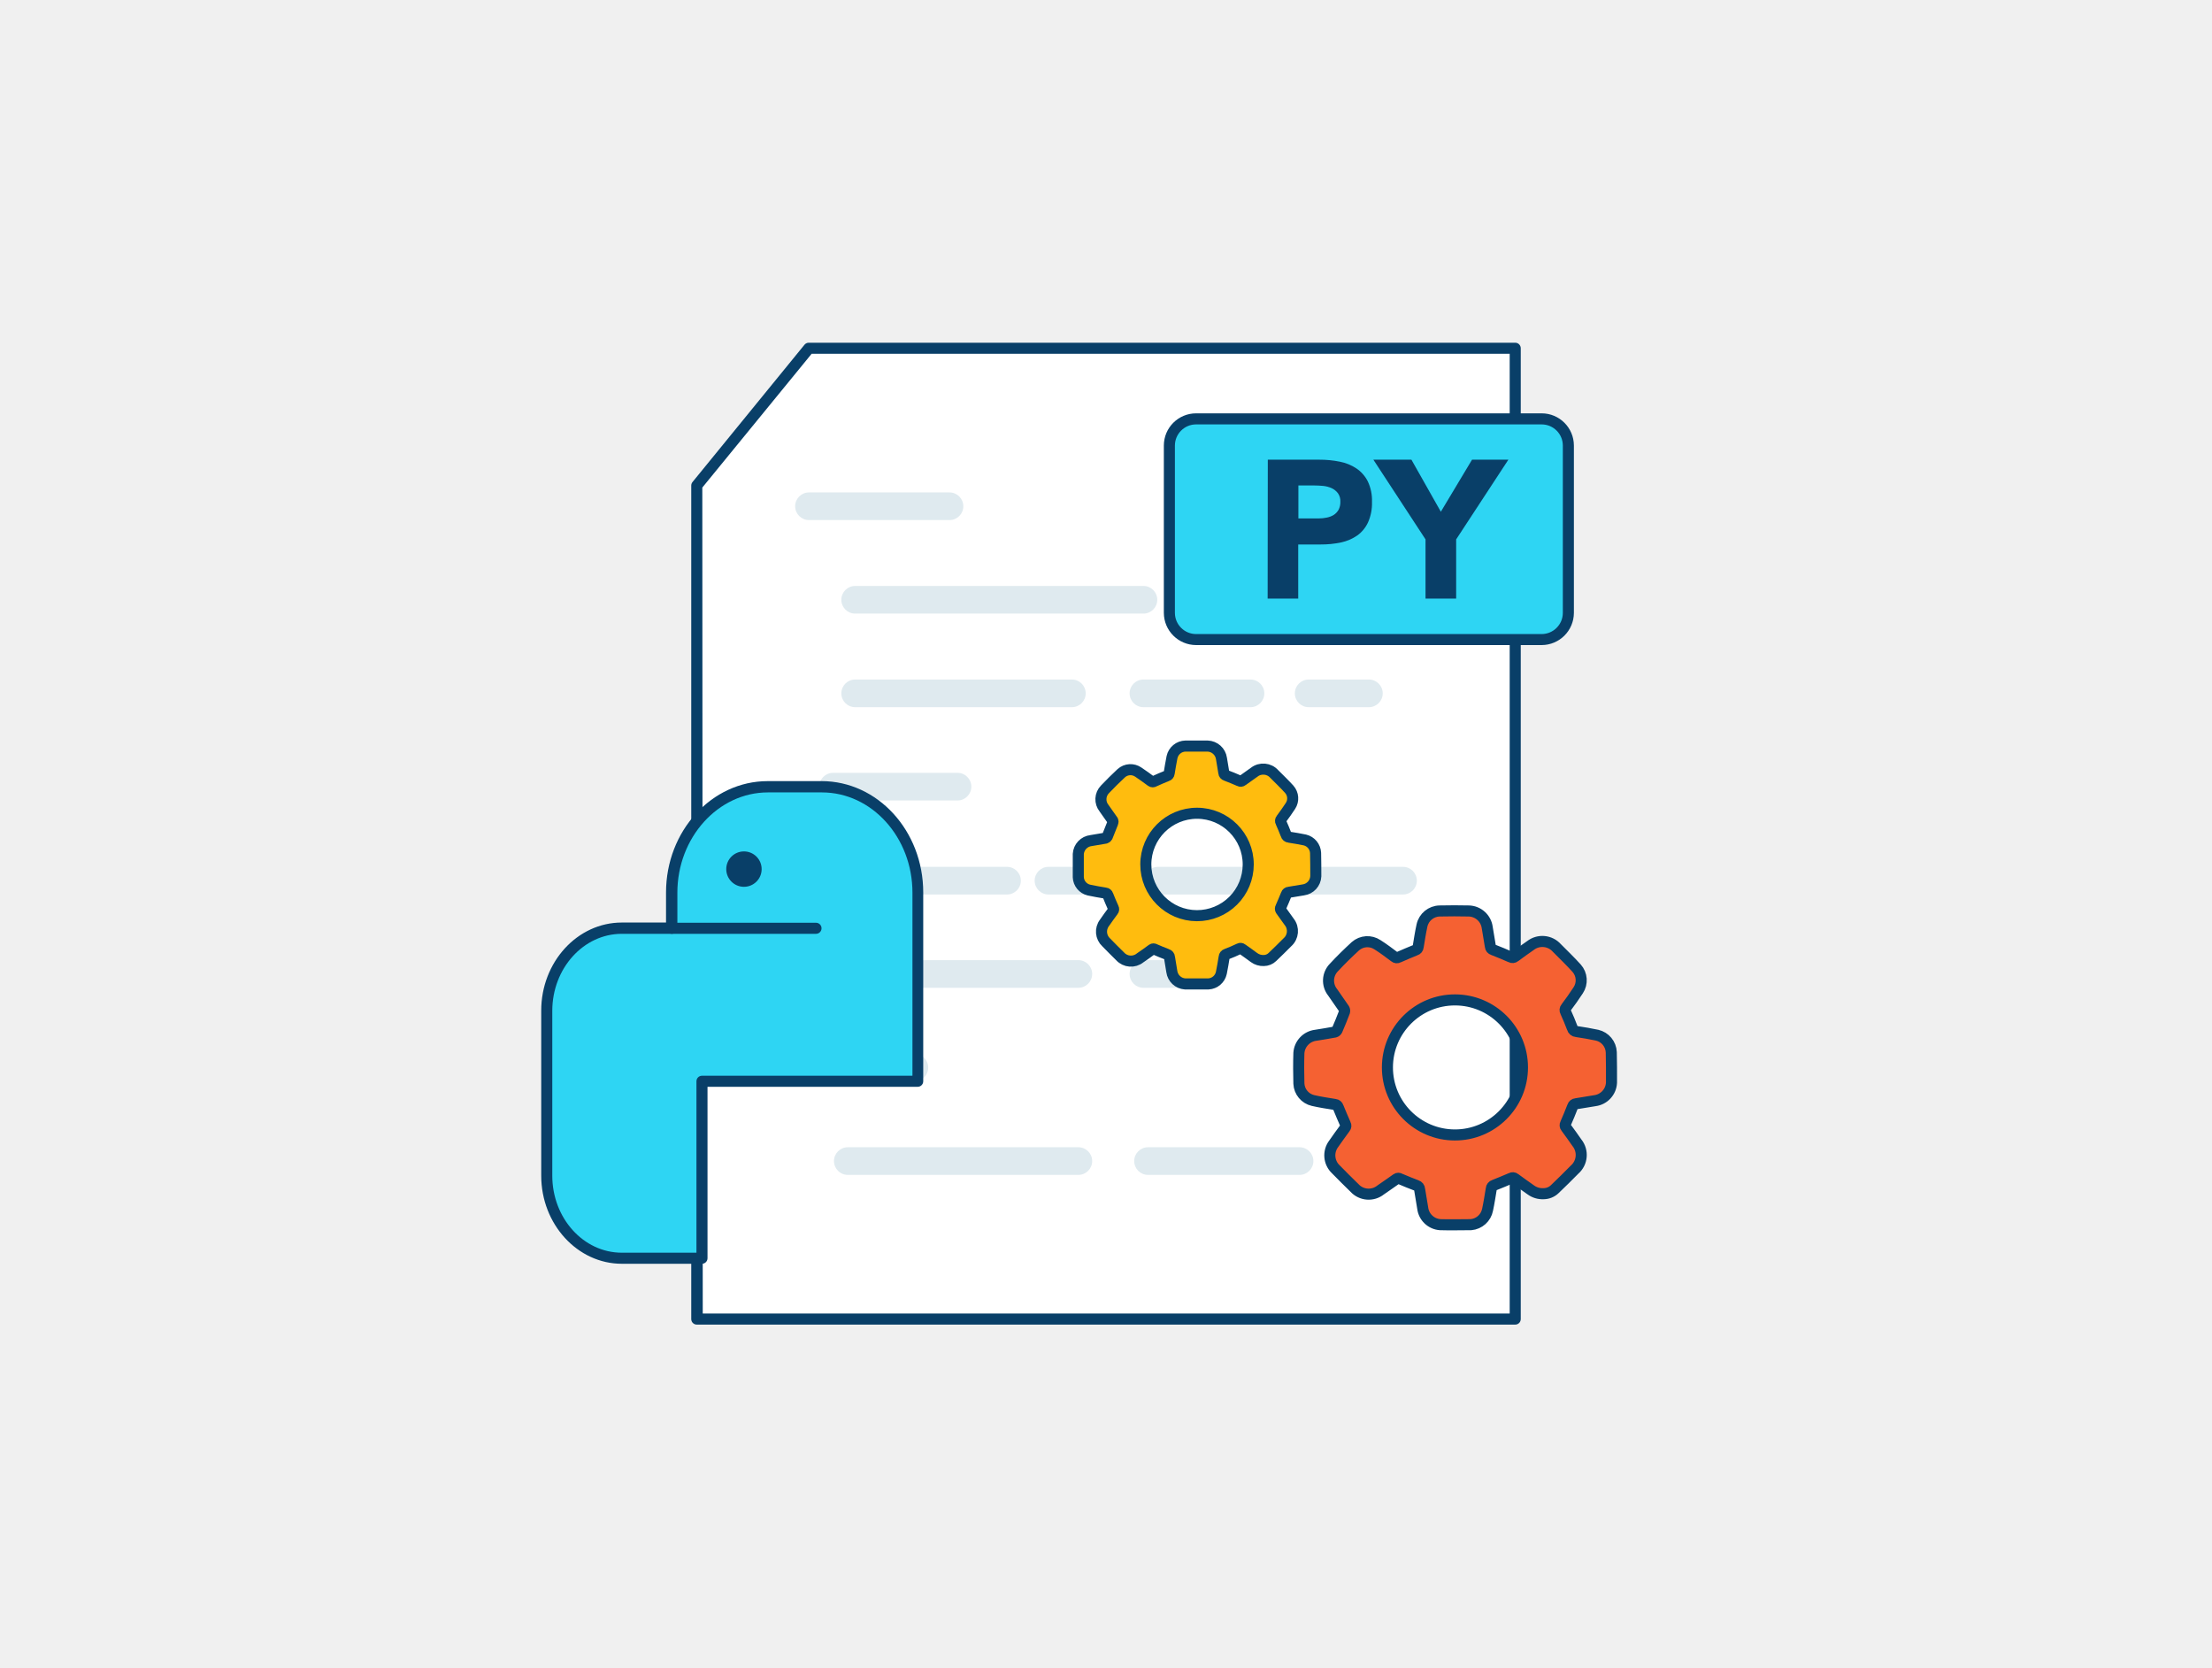
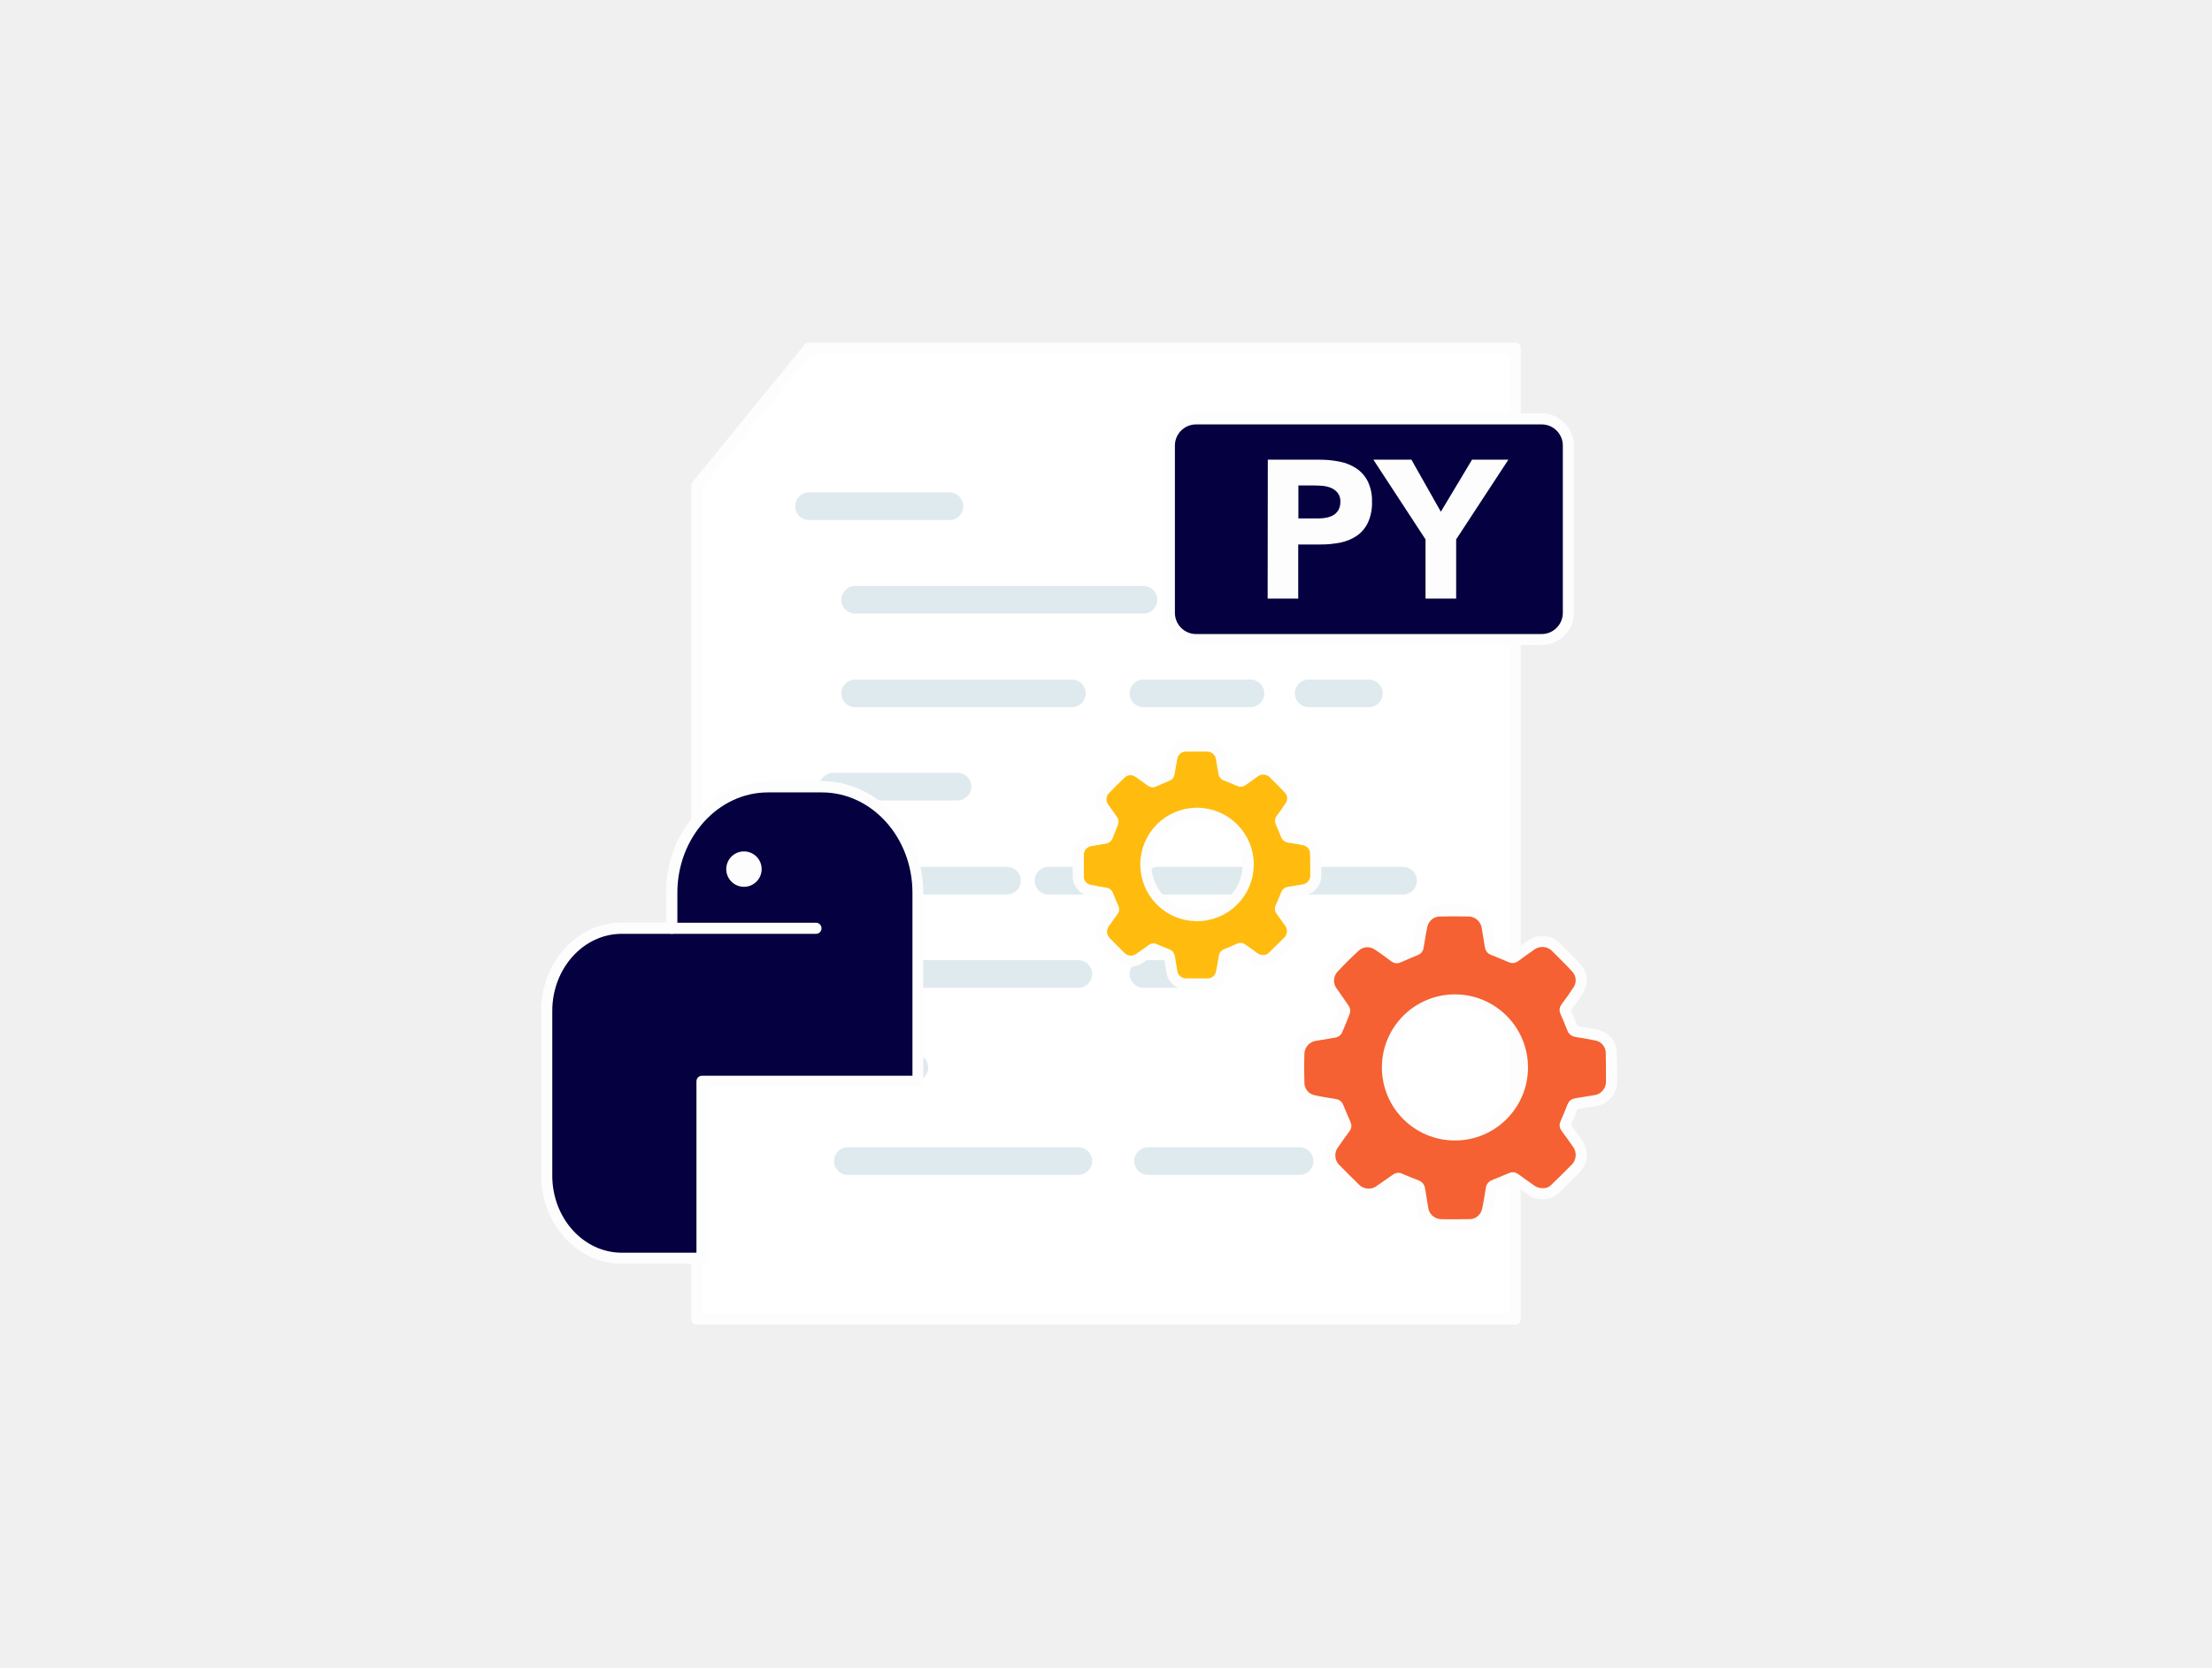
<svg xmlns="http://www.w3.org/2000/svg" viewBox="0 0 400 300" width="406" height="306" class="illustration styles_illustrationTablet__1DWOa">
  <g id="_184_python_outline" data-name="#184_python_outline">
    <polygon points="273.96 237.77 126.03 237.77 126.03 87.06 146.29 62.23 273.96 62.23 273.96 237.77" fill="#fff" />
-     <path d="M274,238.77H126a1,1,0,0,1-1-1V87.07a1,1,0,0,1,.22-.64l20.26-24.84a1,1,0,0,1,.77-.36H274a1,1,0,0,1,1,1V237.77A1,1,0,0,1,274,238.77Zm-146.92-2H273V63.23H146.77L127,87.42Z" fill="#093f68" />
+     <path d="M274,238.77H126a1,1,0,0,1-1-1V87.07a1,1,0,0,1,.22-.64l20.26-24.84a1,1,0,0,1,.77-.36H274a1,1,0,0,1,1,1V237.77A1,1,0,0,1,274,238.77Zm-146.92-2H273V63.23H146.77L127,87.42Z" fill="#fdfdfd" />
    <path d="M171.7,93.3H146.29a2.5,2.5,0,0,1,0-5H171.7a2.5,2.5,0,0,1,0,5Z" fill="#dfeaef" />
    <path d="M206.77,110.21H154.64a2.5,2.5,0,0,1,0-5h52.13a2.5,2.5,0,0,1,0,5Z" fill="#dfeaef" />
    <path d="M193.83,127.13H154.64a2.5,2.5,0,0,1,0-5h39.19a2.5,2.5,0,1,1,0,5Z" fill="#dfeaef" />
    <path d="M173.15,144h-22.5a2.5,2.5,0,0,1,0-5h22.5a2.5,2.5,0,0,1,0,5Z" fill="#dfeaef" />
    <path d="M182.1,161H156.7a2.5,2.5,0,0,1,0-5h25.4a2.5,2.5,0,0,1,0,5Z" fill="#dfeaef" />
    <path d="M195,177.87H155.82a2.5,2.5,0,0,1,0-5H195a2.5,2.5,0,0,1,0,5Z" fill="#dfeaef" />
    <path d="M165.35,194.79H146.29a2.5,2.5,0,0,1,0-5h19.06a2.5,2.5,0,0,1,0,5Z" fill="#dfeaef" />
    <path d="M195,211.7H153.31a2.5,2.5,0,0,1,0-5H195a2.5,2.5,0,1,1,0,5Z" fill="#dfeaef" />
    <path d="M235,211.7h-27.4a2.5,2.5,0,0,1,0-5H235a2.5,2.5,0,1,1,0,5Z" fill="#dfeaef" />
    <path d="M226.13,127.13H206.77a2.5,2.5,0,1,1,0-5h19.36a2.5,2.5,0,0,1,0,5Z" fill="#dfeaef" />
    <path d="M253.71,110.21H216.45a2.5,2.5,0,0,1,0-5h37.26a2.5,2.5,0,0,1,0,5Z" fill="#dfeaef" />
    <path d="M247.54,127.13H236.65a2.5,2.5,0,1,1,0-5h10.89a2.5,2.5,0,0,1,0,5Z" fill="#dfeaef" />
    <path d="M200.48,161H189.6a2.5,2.5,0,0,1,0-5h10.88a2.5,2.5,0,0,1,0,5Z" fill="#dfeaef" />
    <path d="M253.71,161H209.43a2.5,2.5,0,0,1,0-5h44.28a2.5,2.5,0,0,1,0,5Z" fill="#dfeaef" />
    <path d="M216.45,177.87h-9.68a2.5,2.5,0,1,1,0-5h9.68a2.5,2.5,0,0,1,0,5Z" fill="#dfeaef" />
    <path d="M253.71,211.7h-6.17a2.5,2.5,0,0,1,0-5h6.17a2.5,2.5,0,0,1,0,5Z" fill="#dfeaef" />
-     <rect x="211.46" y="74.99" width="72.14" height="39.91" rx="4.83" fill="#2ed5f3" />
-     <path d="M278.78,115.9H216.29a5.84,5.84,0,0,1-5.83-5.83V79.81A5.83,5.83,0,0,1,216.29,74h62.49a5.83,5.83,0,0,1,5.83,5.82v30.26A5.84,5.84,0,0,1,278.78,115.9ZM216.29,76a3.83,3.83,0,0,0-3.83,3.82v30.26a3.84,3.84,0,0,0,3.83,3.83h62.49a3.84,3.84,0,0,0,3.83-3.83V79.81A3.83,3.83,0,0,0,278.78,76Z" fill="#093f68" />
-     <path d="M229.26,82.38h9.33a18.19,18.19,0,0,1,3.69.36,8.22,8.22,0,0,1,3,1.22,6.16,6.16,0,0,1,2.06,2.34,8,8,0,0,1,.76,3.71,8.43,8.43,0,0,1-.71,3.69,6,6,0,0,1-1.95,2.38,8,8,0,0,1-2.94,1.26,17.22,17.22,0,0,1-3.69.37h-4.05v9.79h-5.53ZM234.79,93h3.69a6.76,6.76,0,0,0,1.44-.15,3.85,3.85,0,0,0,1.24-.47,2.65,2.65,0,0,0,.89-.93,3,3,0,0,0,.33-1.47,2.45,2.45,0,0,0-.44-1.54,3.06,3.06,0,0,0-1.13-.91,5.05,5.05,0,0,0-1.55-.41c-.57-.05-1.11-.08-1.63-.08h-2.84Z" fill="#093f68" />
-     <path d="M257.78,96.79l-9.43-14.41h6.88l5.32,9.41,5.64-9.41h6.57l-9.44,14.41V107.5h-5.54Z" fill="#093f68" />
-     <path d="M126.94,226.77v-32H166V160.67c0-10.56-7.78-19.13-17.38-19.13h-9.75c-9.6,0-17.38,8.57-17.38,19.13v6.44h-9c-7.5,0-13.57,6.69-13.57,14.93v29.8c0,8.25,6.07,14.93,13.57,14.93Z" fill="#2ed5f3" />
-     <path d="M126.94,227.77h-14.5c-8,0-14.57-7.14-14.57-15.93V182c0-8.78,6.53-15.93,14.57-15.93h8v-5.44c0-11.1,8.25-20.13,18.38-20.13h9.75c10.14,0,18.38,9,18.38,20.13v34.14a1,1,0,0,1-1,1H127.94v31A1,1,0,0,1,126.94,227.77Zm-14.5-59.66c-6.93,0-12.57,6.25-12.57,13.93v29.8c0,7.68,5.64,13.93,12.57,13.93h13.5v-31a1,1,0,0,1,1-1H165V160.67c0-10-7.35-18.13-16.38-18.13h-9.75c-9,0-16.38,8.14-16.38,18.13v6.44a1,1,0,0,1-1,1Z" fill="#093f68" />
-     <circle cx="134.53" cy="156.41" r="3.2" fill="#093f68" />
+     <rect x="211.46" y="74.99" width="72.14" height="39.91" rx="4.83" fill="#050140" />
+     <path d="M278.78,115.9H216.29a5.84,5.84,0,0,1-5.83-5.83V79.81A5.83,5.83,0,0,1,216.29,74h62.49a5.83,5.83,0,0,1,5.83,5.82v30.26A5.84,5.84,0,0,1,278.78,115.9ZM216.29,76a3.83,3.83,0,0,0-3.83,3.82v30.26a3.84,3.84,0,0,0,3.83,3.83h62.49a3.84,3.84,0,0,0,3.83-3.83V79.81A3.83,3.83,0,0,0,278.78,76Z" fill="#fdfdfd" />
+     <path d="M229.26,82.38h9.33a18.19,18.19,0,0,1,3.69.36,8.22,8.22,0,0,1,3,1.22,6.16,6.16,0,0,1,2.06,2.34,8,8,0,0,1,.76,3.71,8.43,8.43,0,0,1-.71,3.69,6,6,0,0,1-1.95,2.38,8,8,0,0,1-2.94,1.26,17.22,17.22,0,0,1-3.69.37h-4.05v9.79h-5.53ZM234.79,93h3.69a6.76,6.76,0,0,0,1.44-.15,3.85,3.85,0,0,0,1.24-.47,2.65,2.65,0,0,0,.89-.93,3,3,0,0,0,.33-1.47,2.45,2.45,0,0,0-.44-1.54,3.06,3.06,0,0,0-1.13-.91,5.05,5.05,0,0,0-1.55-.41c-.57-.05-1.11-.08-1.63-.08h-2.84Z" fill="#fdfdfd" />
+     <path d="M257.78,96.79l-9.43-14.41h6.88l5.32,9.41,5.64-9.41h6.57l-9.44,14.41V107.5h-5.54Z" fill="#fdfdfd" />
+     <path d="M126.94,226.77v-32H166V160.67c0-10.56-7.78-19.13-17.38-19.13h-9.75c-9.6,0-17.38,8.57-17.38,19.13v6.44h-9c-7.5,0-13.57,6.69-13.57,14.93v29.8c0,8.25,6.07,14.93,13.57,14.93Z" fill="#050140" />
+     <path d="M126.94,227.77h-14.5c-8,0-14.57-7.14-14.57-15.93V182c0-8.78,6.53-15.93,14.57-15.93h8v-5.44c0-11.1,8.25-20.13,18.38-20.13h9.75c10.14,0,18.38,9,18.38,20.13v34.14a1,1,0,0,1-1,1H127.94v31A1,1,0,0,1,126.94,227.77Zm-14.5-59.66c-6.93,0-12.57,6.25-12.57,13.93v29.8c0,7.68,5.64,13.93,12.57,13.93h13.5v-31a1,1,0,0,1,1-1H165V160.67c0-10-7.35-18.13-16.38-18.13h-9.75c-9,0-16.38,8.14-16.38,18.13v6.44a1,1,0,0,1-1,1Z" fill="#fdfdfd" />
+     <circle cx="134.53" cy="156.41" r="3.2" fill="#fdfdfd" />
    <g id="ahcQ9Z">
-       <path d="M291.37,189.53a3.31,3.31,0,0,0-2.56-3.09c-1.24-.27-2.49-.47-3.74-.66a.82.82,0,0,1-.74-.62c-.38-1-.79-2-1.23-2.95a.63.63,0,0,1,.07-.74c.75-1,1.52-2.07,2.22-3.15a3.28,3.28,0,0,0-.29-4c-1.14-1.26-2.37-2.44-3.57-3.65a3.51,3.51,0,0,0-4.79-.43c-.94.65-1.87,1.31-2.79,2a.65.65,0,0,1-.75.08c-1.06-.47-2.13-.91-3.21-1.33a.65.65,0,0,1-.48-.58c-.18-1.14-.37-2.28-.57-3.43a3.45,3.45,0,0,0-3.31-3q-2.64-.06-5.28,0a3.34,3.34,0,0,0-3.21,2.62c-.28,1.28-.48,2.58-.69,3.87a.65.65,0,0,1-.48.58c-1,.41-2.06.85-3.07,1.3a.59.59,0,0,1-.71-.06c-1-.75-2-1.51-3.09-2.2a3.29,3.29,0,0,0-4,.26c-1.34,1.23-2.65,2.51-3.88,3.84a3.39,3.39,0,0,0-.23,4.51c.69,1,1.4,2,2.08,3a.66.66,0,0,1,.06.53c-.42,1.11-.87,2.21-1.34,3.3a.63.63,0,0,1-.41.34c-1.14.21-2.28.4-3.43.58a3.47,3.47,0,0,0-3.07,3.22c-.06,1.84-.05,3.68,0,5.52a3.3,3.3,0,0,0,2.55,3.06c1.3.3,2.64.5,4,.72a.63.63,0,0,1,.55.46c.41,1,.86,2.08,1.32,3.11a.57.57,0,0,1-.06.66c-.7.95-1.39,1.9-2.06,2.87a3.47,3.47,0,0,0,.4,4.64q1.65,1.69,3.35,3.34a3.47,3.47,0,0,0,4.75.36c1-.67,1.92-1.35,2.87-2a.53.53,0,0,1,.62,0c1,.42,2,.84,3,1.21a.75.75,0,0,1,.54.69c.18,1.13.36,2.26.56,3.39a3.42,3.42,0,0,0,3.16,3c1.86.06,3.71,0,5.57,0A3.35,3.35,0,0,0,269,218c.27-1.25.46-2.52.67-3.78a.72.72,0,0,1,.52-.66c1-.4,2.06-.83,3.08-1.27a.59.59,0,0,1,.67.06c.94.7,1.91,1.37,2.86,2.05a3.59,3.59,0,0,0,2.31.7,2.94,2.94,0,0,0,2.05-.83c1.22-1.15,2.39-2.34,3.57-3.52a3.52,3.52,0,0,0,.43-4.86c-.65-.93-1.31-1.87-2-2.79a.59.59,0,0,1-.06-.67q.68-1.54,1.29-3.12a.67.67,0,0,1,.59-.47l3.43-.56a3.45,3.45,0,0,0,3-3.28C291.42,193.15,291.41,191.34,291.37,189.53Zm-28.29,14.95a12.21,12.21,0,1,1,12.23-12.19A12.21,12.21,0,0,1,263.08,204.48Z" fill="#f56132" stroke="#093f68" stroke-linecap="round" stroke-linejoin="round" stroke-width="2" />
+       <path d="M291.37,189.53a3.31,3.31,0,0,0-2.56-3.09c-1.24-.27-2.49-.47-3.74-.66a.82.82,0,0,1-.74-.62c-.38-1-.79-2-1.23-2.95a.63.63,0,0,1,.07-.74c.75-1,1.52-2.07,2.22-3.15a3.28,3.28,0,0,0-.29-4c-1.14-1.26-2.37-2.44-3.57-3.65a3.51,3.51,0,0,0-4.79-.43c-.94.65-1.87,1.31-2.79,2a.65.65,0,0,1-.75.08c-1.06-.47-2.13-.91-3.21-1.33a.65.65,0,0,1-.48-.58c-.18-1.14-.37-2.28-.57-3.43a3.45,3.45,0,0,0-3.31-3q-2.64-.06-5.28,0a3.34,3.34,0,0,0-3.21,2.62c-.28,1.28-.48,2.58-.69,3.87a.65.65,0,0,1-.48.58c-1,.41-2.06.85-3.07,1.3a.59.59,0,0,1-.71-.06c-1-.75-2-1.51-3.09-2.2a3.29,3.29,0,0,0-4,.26c-1.34,1.23-2.65,2.51-3.88,3.84a3.39,3.39,0,0,0-.23,4.51c.69,1,1.4,2,2.08,3a.66.66,0,0,1,.06.53c-.42,1.11-.87,2.21-1.34,3.3a.63.63,0,0,1-.41.34c-1.14.21-2.28.4-3.43.58a3.47,3.47,0,0,0-3.07,3.22c-.06,1.84-.05,3.68,0,5.52a3.3,3.3,0,0,0,2.55,3.06c1.3.3,2.64.5,4,.72a.63.63,0,0,1,.55.46c.41,1,.86,2.08,1.32,3.11a.57.57,0,0,1-.06.66c-.7.95-1.39,1.9-2.06,2.87a3.47,3.47,0,0,0,.4,4.64q1.65,1.69,3.35,3.34a3.47,3.47,0,0,0,4.75.36c1-.67,1.92-1.35,2.87-2a.53.53,0,0,1,.62,0c1,.42,2,.84,3,1.21a.75.75,0,0,1,.54.69c.18,1.13.36,2.26.56,3.39a3.42,3.42,0,0,0,3.16,3c1.86.06,3.71,0,5.57,0A3.35,3.35,0,0,0,269,218c.27-1.25.46-2.52.67-3.78a.72.72,0,0,1,.52-.66c1-.4,2.06-.83,3.08-1.27a.59.59,0,0,1,.67.06c.94.7,1.91,1.37,2.86,2.05a3.59,3.59,0,0,0,2.31.7,2.94,2.94,0,0,0,2.05-.83c1.22-1.15,2.39-2.34,3.57-3.52a3.52,3.52,0,0,0,.43-4.86c-.65-.93-1.31-1.87-2-2.79a.59.59,0,0,1-.06-.67q.68-1.54,1.29-3.12a.67.67,0,0,1,.59-.47l3.43-.56a3.45,3.45,0,0,0,3-3.28C291.42,193.15,291.41,191.34,291.37,189.53Zm-28.29,14.95a12.21,12.21,0,1,1,12.23-12.19A12.21,12.21,0,0,1,263.08,204.48Z" fill="#f56132" stroke="#fdfdfd" stroke-linecap="round" stroke-linejoin="round" stroke-width="2" />
    </g>
    <g id="ahcQ9Z-2" data-name="ahcQ9Z">
-       <path d="M237.9,153.49a2.53,2.53,0,0,0-1.94-2.35c-.94-.2-1.89-.35-2.84-.5a.61.61,0,0,1-.56-.47c-.29-.75-.6-1.5-.93-2.23a.48.48,0,0,1,.05-.57c.57-.79,1.16-1.57,1.68-2.39a2.48,2.48,0,0,0-.22-3c-.86-.95-1.8-1.85-2.71-2.76a2.66,2.66,0,0,0-3.63-.33c-.71.49-1.42,1-2.12,1.51a.48.48,0,0,1-.56.06c-.81-.36-1.62-.69-2.44-1a.51.51,0,0,1-.37-.45c-.13-.86-.27-1.73-.43-2.6a2.62,2.62,0,0,0-2.51-2.25c-1.33,0-2.67,0-4,0a2.55,2.55,0,0,0-2.43,2c-.21,1-.36,2-.52,2.94a.51.51,0,0,1-.37.44c-.78.31-1.56.64-2.33,1a.45.45,0,0,1-.53,0c-.78-.57-1.55-1.14-2.35-1.67a2.49,2.49,0,0,0-3.07.19c-1,.94-2,1.91-2.95,2.92a2.57,2.57,0,0,0-.17,3.42c.52.75,1.06,1.49,1.58,2.24a.47.47,0,0,1,0,.4c-.32.84-.66,1.68-1,2.51a.55.55,0,0,1-.32.26c-.86.16-1.73.3-2.6.44a2.61,2.61,0,0,0-2.32,2.44c0,1.39,0,2.79,0,4.18a2.5,2.5,0,0,0,1.92,2.33c1,.22,2,.38,3,.55a.47.47,0,0,1,.42.34c.31.8.65,1.58,1,2.36a.44.44,0,0,1-.05.51c-.53.71-1.05,1.43-1.56,2.17a2.63,2.63,0,0,0,.31,3.52c.83.86,1.68,1.7,2.53,2.54a2.64,2.64,0,0,0,3.61.27c.73-.51,1.46-1,2.18-1.55a.41.41,0,0,1,.47,0c.74.32,1.49.64,2.24.92a.57.57,0,0,1,.42.53c.13.85.27,1.71.42,2.56a2.6,2.6,0,0,0,2.4,2.25c1.4,0,2.81,0,4.22,0a2.53,2.53,0,0,0,2.34-2c.2-.95.35-1.91.51-2.87a.56.56,0,0,1,.39-.5c.79-.3,1.57-.63,2.34-1a.45.45,0,0,1,.51.05c.72.53,1.45,1,2.17,1.56a2.78,2.78,0,0,0,1.75.53,2.25,2.25,0,0,0,1.56-.64c.92-.86,1.81-1.77,2.71-2.66a2.68,2.68,0,0,0,.33-3.69c-.5-.71-1-1.42-1.52-2.12a.47.47,0,0,1,0-.51c.35-.78.68-1.57,1-2.36a.5.5,0,0,1,.46-.36c.86-.13,1.73-.28,2.6-.43a2.61,2.61,0,0,0,2.27-2.48C237.94,156.23,237.93,154.86,237.9,153.49Zm-21.46,11.34a9.26,9.26,0,1,1,9.28-9.25A9.26,9.26,0,0,1,216.44,164.83Z" fill="#ffbc0e" stroke="#093f68" stroke-linecap="round" stroke-linejoin="round" stroke-width="2" />
+       <path d="M237.9,153.49a2.53,2.53,0,0,0-1.94-2.35c-.94-.2-1.89-.35-2.84-.5a.61.61,0,0,1-.56-.47c-.29-.75-.6-1.5-.93-2.23a.48.48,0,0,1,.05-.57c.57-.79,1.16-1.57,1.68-2.39a2.48,2.48,0,0,0-.22-3c-.86-.95-1.8-1.85-2.71-2.76a2.66,2.66,0,0,0-3.63-.33c-.71.49-1.42,1-2.12,1.51a.48.48,0,0,1-.56.06c-.81-.36-1.62-.69-2.44-1a.51.51,0,0,1-.37-.45c-.13-.86-.27-1.73-.43-2.6a2.62,2.62,0,0,0-2.51-2.25c-1.33,0-2.67,0-4,0a2.55,2.55,0,0,0-2.43,2c-.21,1-.36,2-.52,2.94a.51.51,0,0,1-.37.44c-.78.31-1.56.64-2.33,1a.45.45,0,0,1-.53,0c-.78-.57-1.55-1.14-2.35-1.67a2.49,2.49,0,0,0-3.07.19c-1,.94-2,1.91-2.95,2.92a2.57,2.57,0,0,0-.17,3.42c.52.75,1.06,1.49,1.58,2.24a.47.47,0,0,1,0,.4c-.32.84-.66,1.68-1,2.51a.55.55,0,0,1-.32.26c-.86.16-1.73.3-2.6.44a2.61,2.61,0,0,0-2.32,2.44c0,1.39,0,2.79,0,4.18a2.5,2.5,0,0,0,1.92,2.33c1,.22,2,.38,3,.55a.47.47,0,0,1,.42.34c.31.8.65,1.58,1,2.36a.44.44,0,0,1-.05.51c-.53.71-1.05,1.43-1.56,2.17a2.63,2.63,0,0,0,.31,3.52c.83.86,1.68,1.7,2.53,2.54a2.64,2.64,0,0,0,3.61.27c.73-.51,1.46-1,2.18-1.55a.41.41,0,0,1,.47,0c.74.32,1.49.64,2.24.92a.57.57,0,0,1,.42.53c.13.85.27,1.71.42,2.56a2.6,2.6,0,0,0,2.4,2.25c1.4,0,2.81,0,4.22,0a2.53,2.53,0,0,0,2.34-2c.2-.95.35-1.91.51-2.87a.56.56,0,0,1,.39-.5c.79-.3,1.57-.63,2.34-1a.45.45,0,0,1,.51.05c.72.53,1.45,1,2.17,1.56a2.78,2.78,0,0,0,1.75.53,2.25,2.25,0,0,0,1.56-.64c.92-.86,1.81-1.77,2.71-2.66a2.68,2.68,0,0,0,.33-3.69c-.5-.71-1-1.42-1.52-2.12a.47.47,0,0,1,0-.51c.35-.78.68-1.57,1-2.36a.5.5,0,0,1,.46-.36c.86-.13,1.73-.28,2.6-.43a2.61,2.61,0,0,0,2.27-2.48C237.94,156.23,237.93,154.86,237.9,153.49Zm-21.46,11.34a9.26,9.26,0,1,1,9.28-9.25A9.26,9.26,0,0,1,216.44,164.83Z" fill="#ffbc0e" stroke="#fdfdfd" stroke-linecap="round" stroke-linejoin="round" stroke-width="2" />
    </g>
-     <path d="M147.56,168.11H121.49a1,1,0,0,1,0-2h26.07a1,1,0,0,1,0,2Z" fill="#093f68" />
+     <path d="M147.56,168.11H121.49a1,1,0,0,1,0-2h26.07a1,1,0,0,1,0,2Z" fill="#fdfdfd" />
  </g>
</svg>
